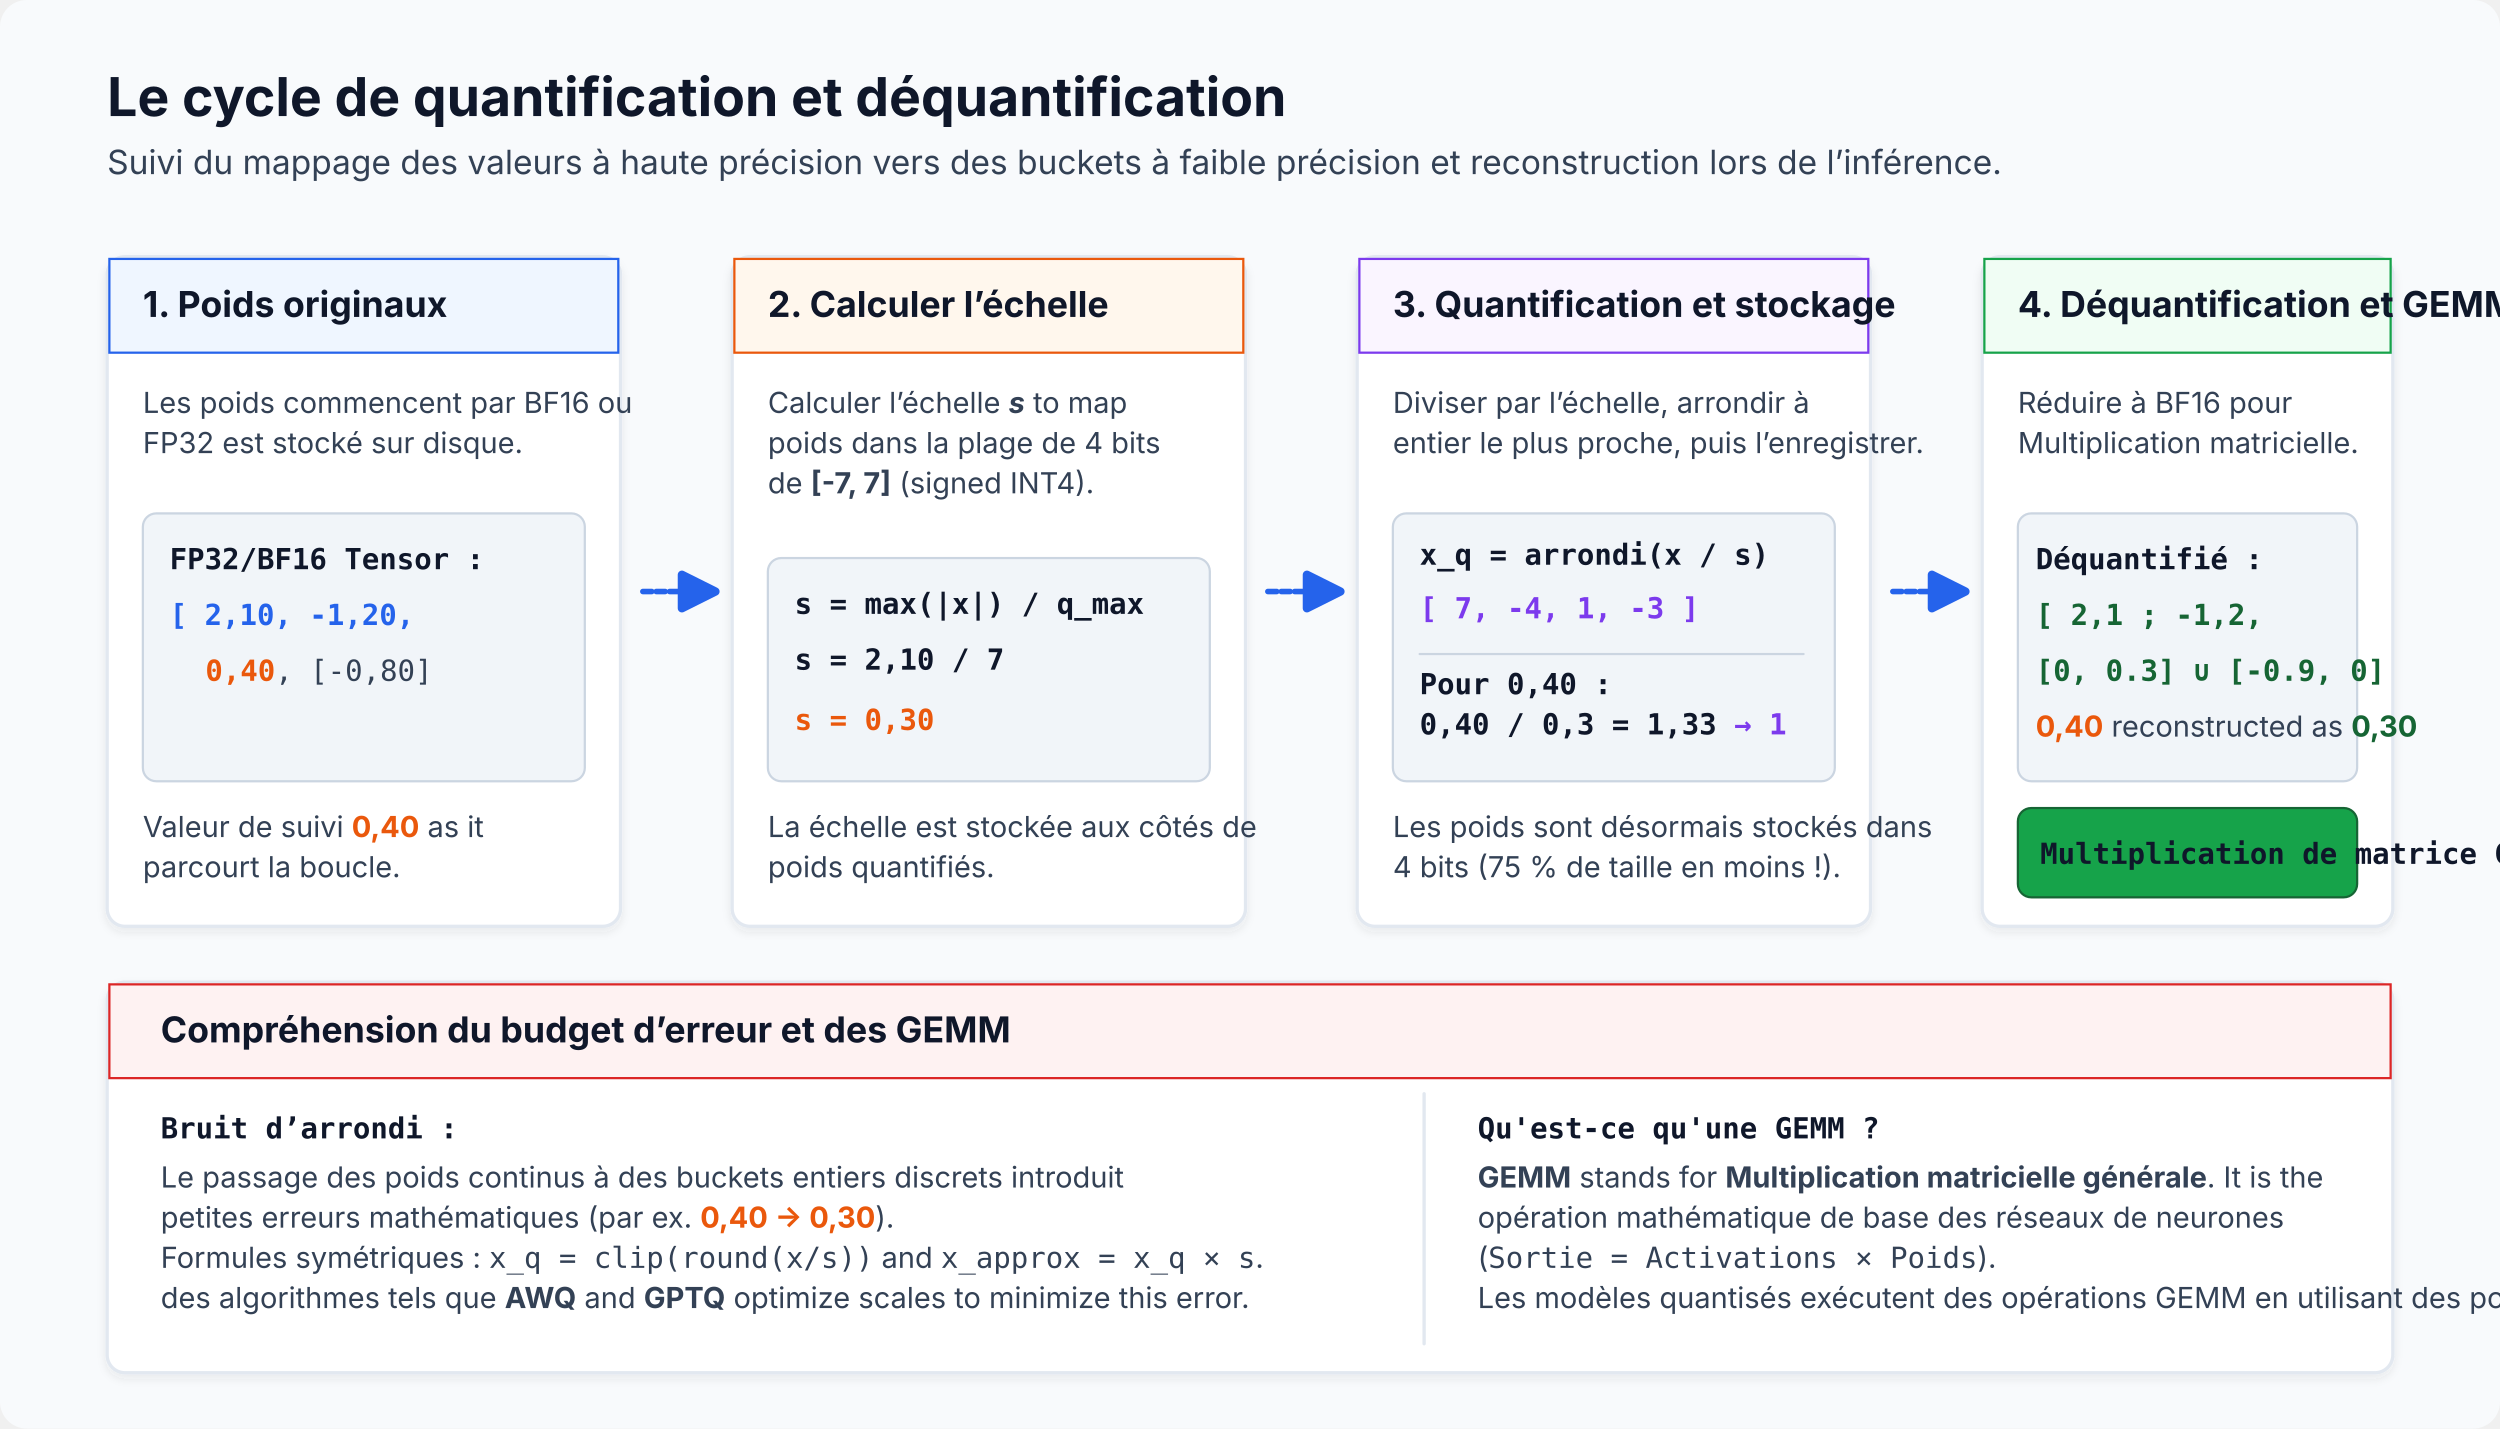
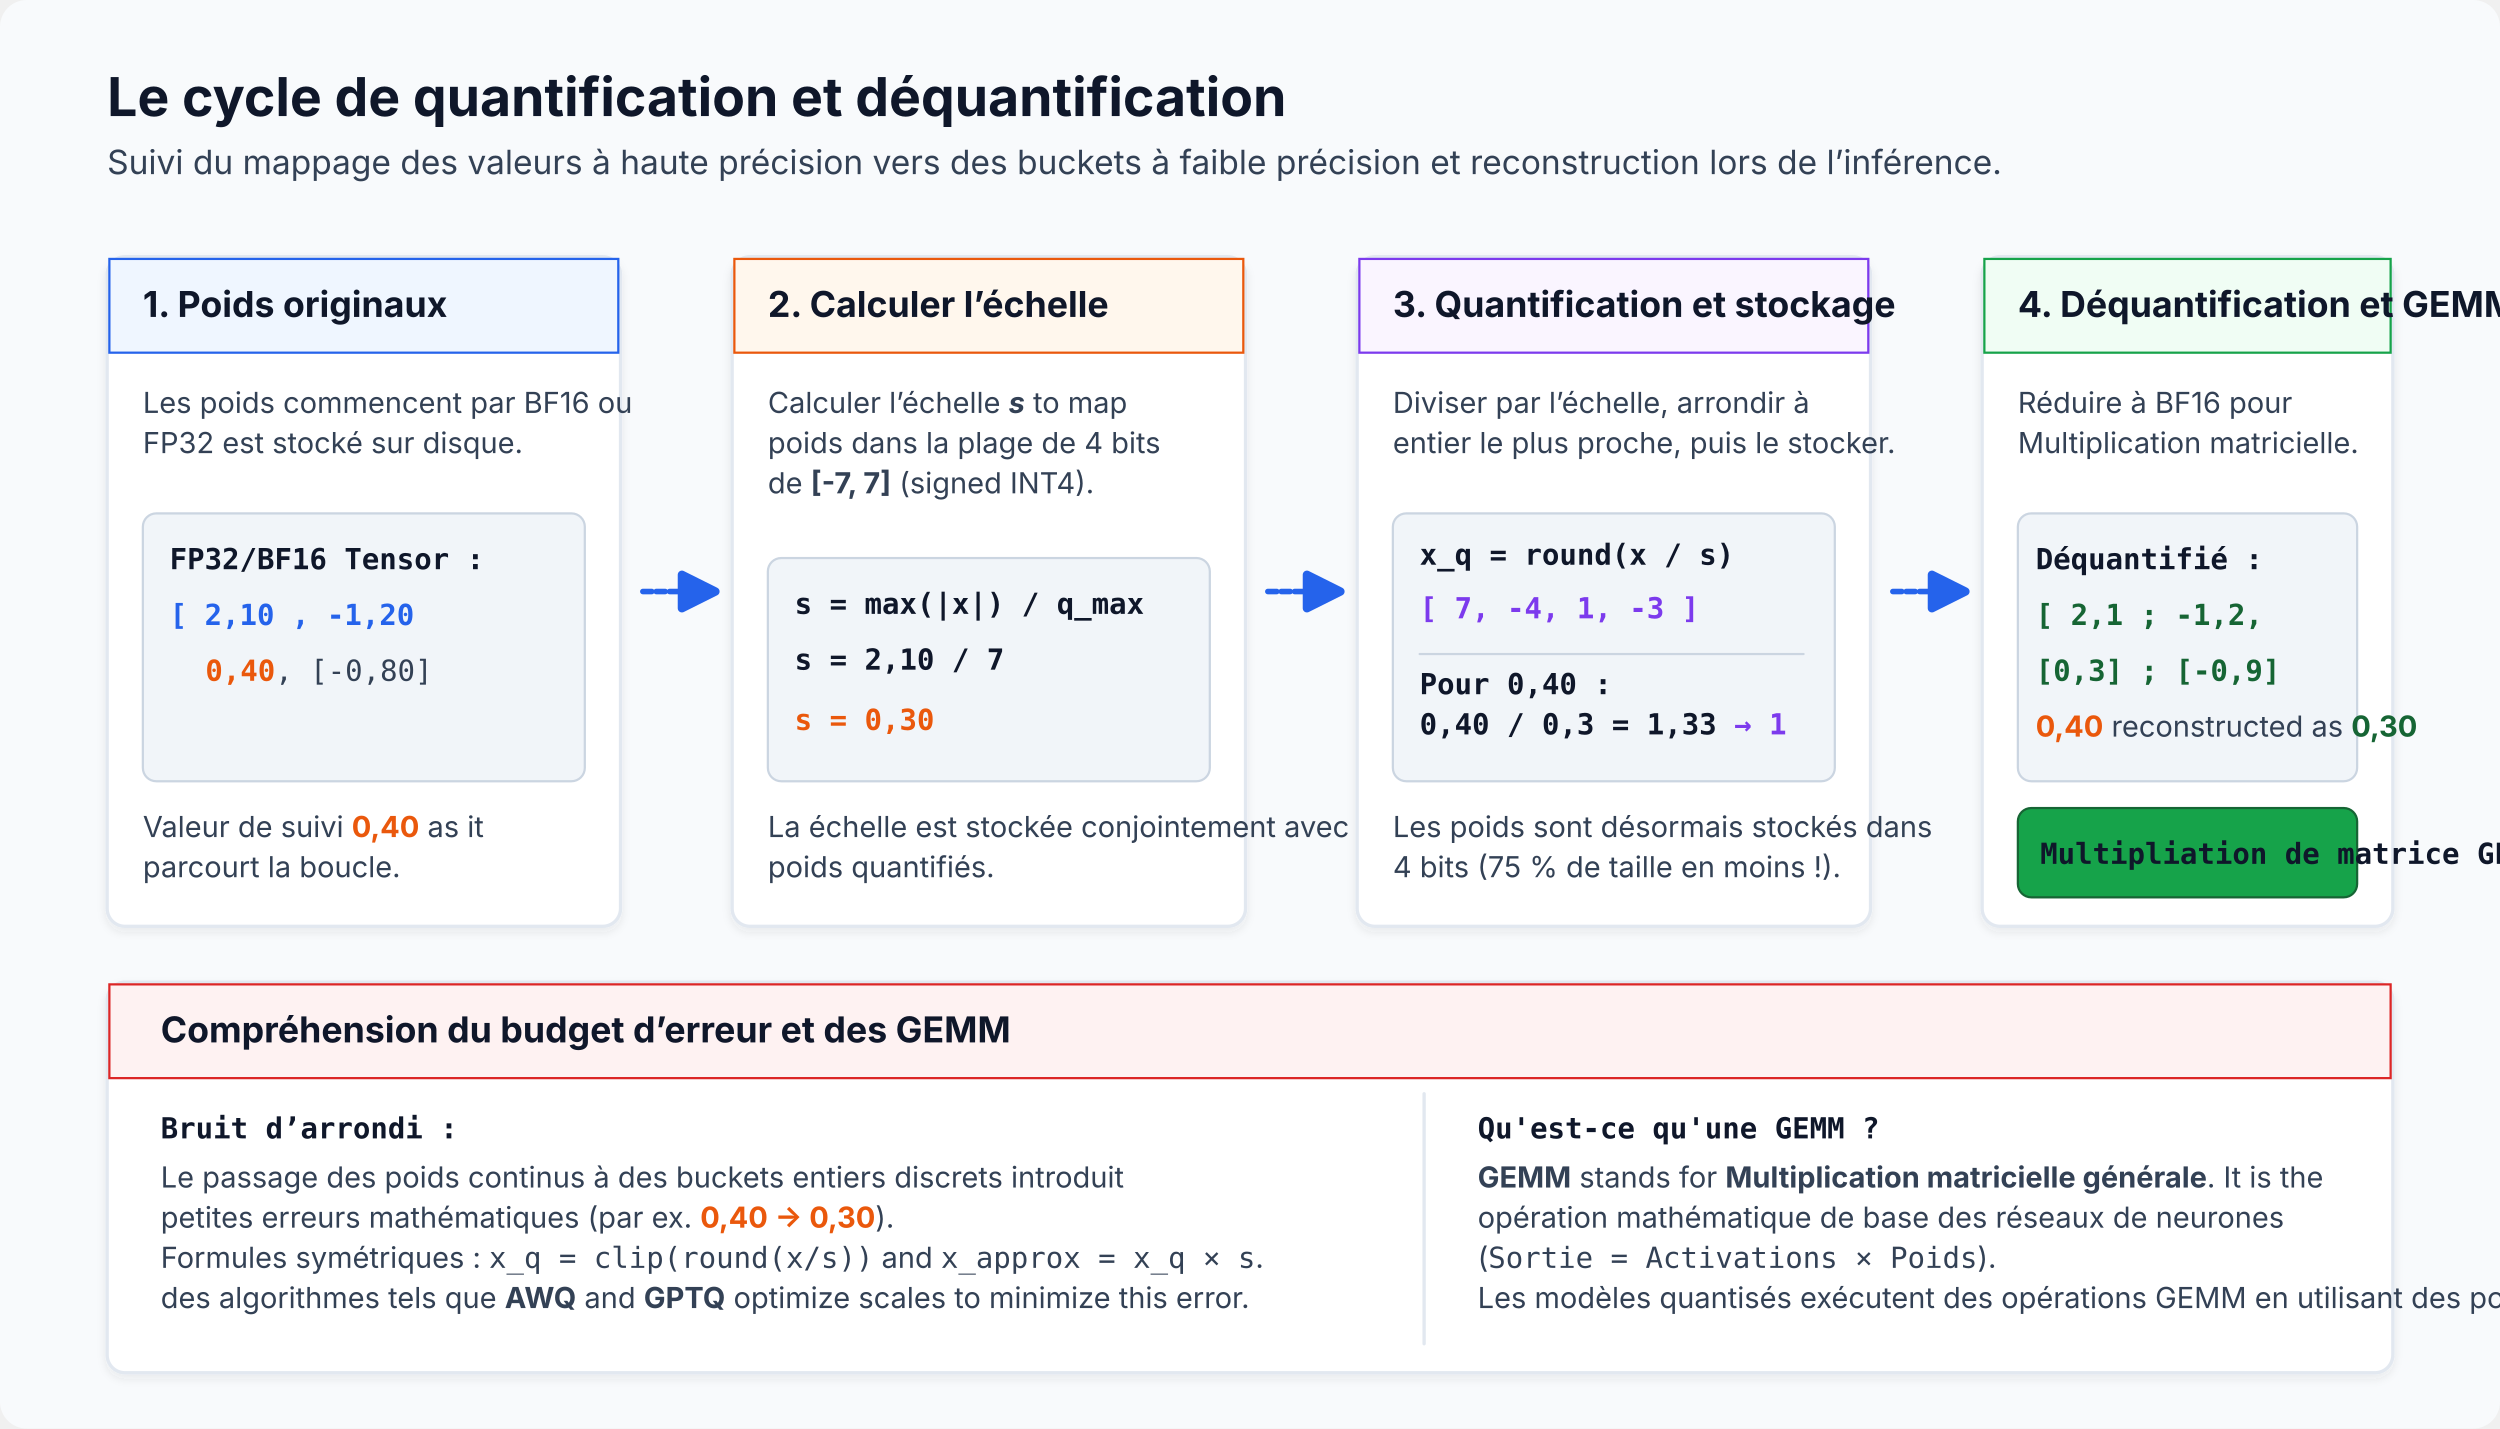
<svg xmlns="http://www.w3.org/2000/svg" width="1120" height="640" viewBox="0 0 1120 640" role="img" aria-labelledby="title desc" data-visual-system="evidence-plate-v1" preserveAspectRatio="xMidYMid meet" shape-rendering="geometricPrecision" text-rendering="geometricPrecision" font-family="Inter, system-ui, sans-serif">
  <defs>
    <filter id="shadow" x="-10%" y="-10%" width="120%" height="120%">
      <feDropShadow dx="0" dy="2" stdDeviation="2" flood-color="#334155" flood-opacity="0.08" />
    </filter>
    <marker id="arrow" markerWidth="10" markerHeight="10" refX="6" refY="5" orient="auto">
      <path d="M1,2 L7,5 L1,8 Z" fill="#2563eb" stroke="#2563eb" stroke-width="1.5" stroke-linejoin="round" />
    </marker>
    <style>
      .bg { fill: #f8fafc; }
      .card { fill: #ffffff; stroke: #e2e8f0; stroke-width: 1.5; filter: url(#shadow); }
      .title { font-style: normal; font-weight: 700; font-size: 24px; font-family: Inter, system-ui, sans-serif; fill: #0f172a; }
      .subtitle { font-style: normal; font-weight: 400; font-size: 15px; font-family: Inter, system-ui, sans-serif; fill: #334155; }
      .label { font-style: normal; font-weight: 700; font-size: 16px; font-family: Inter, system-ui, sans-serif; fill: #0f172a; }
      .text { font-style: normal; font-weight: 400; font-size: 13px; font-family: Inter, system-ui, sans-serif; fill: #334155; }
      .code-bg { fill: #f1f5f9; stroke: #cbd5e1; stroke-width: 1; }
      .mono { font-style: normal; font-weight: 600; font-size: 13px; font-family: SFMono-Regular, Consolas, monospace; fill: #0f172a; }
      .mono-red { font-style: normal; font-weight: 700; font-size: 13px; font-family: SFMono-Regular, Consolas, monospace; fill: #dc2626; }
      .mono-blue { font-style: normal; font-weight: 700; font-size: 13px; font-family: SFMono-Regular, Consolas, monospace; fill: #2563eb; }
      .mono-green { font-style: normal; font-weight: 700; font-size: 13px; font-family: SFMono-Regular, Consolas, monospace; fill: #166534; }
      .mono-purple { font-style: normal; font-weight: 700; font-size: 13px; font-family: SFMono-Regular, Consolas, monospace; fill: #7c3aed; }
      .mono-orange { font-style: normal; font-weight: 700; font-size: 13px; font-family: SFMono-Regular, Consolas, monospace; fill: #ea580c; }
      .blue-header { fill: #eff6ff; stroke: #2563eb; stroke-width: 1; }
      .orange-header { fill: #fff7ed; stroke: #ea580c; stroke-width: 1; }
      .purple-header { fill: #faf5ff; stroke: #7c3aed; stroke-width: 1; }
      .green-header { fill: #f0fdf4; stroke: #16a34a; stroke-width: 1; }
      .red-header { fill: #fef2f2; stroke: #dc2626; stroke-width: 1; }
      .arrow { stroke: #2563eb; stroke-width: 2.5; fill: none; marker-end: url(#arrow); stroke-dasharray: 4 2; }
      .border-highlight { stroke: #2563eb; stroke-width: 2; }
    </style>
  </defs>
  <style data-visual-system="evidence-plate-v1">
    * { animation: none !important; }
    .anim-box, .bar, .bar-text, .seq-item, .t-box, .flow { opacity: 1 !important; transform: none !important; }
    path, line, polyline { stroke-linecap: round; stroke-linejoin: round; }
  </style>
  <rect class="bg" width="1120" height="640" rx="12" />
  <text class="title" y="52" x="48">Le cycle de quantification et déquantification</text>
  <text class="subtitle" y="78" x="48">Suivi du mappage des valeurs à haute précision vers des buckets à faible précision et reconstruction lors de l’inférence.</text>
  <g transform="translate(48 115)">
    <rect class="card" width="230" height="300" rx="8" />
    <rect class="blue-header" x="1" y="1" width="228" height="42" rx="7 7 0 0" />
    <text class="label" y="27" x="16">1. Poids originaux</text>
    <text class="text" y="70" x="16">Les poids commencent par BF16 ou</text>
    <text class="text" y="88" x="16">FP32 est stocké sur disque.</text>
    <rect class="code-bg" x="16" y="115" width="198" height="120" rx="6" />
    <text class="mono" y="140" x="28">FP32/BF16 Tensor :</text>
-     <text class="mono-blue" y="165" x="28">[ 2,10,  -1,20,</text>
+     <text class="mono-blue" y="165" x="28">[ 2,10  , -1,20</text>
    <text class="mono-orange" y="190" x="44">0,40<tspan fill="#334155" font-weight="normal">,  [-0,80]</tspan>
    </text>
    <text class="text" y="260" x="16">Valeur de suivi <tspan font-weight="bold" fill="#ea580c">0,40</tspan> as it</text>
    <text class="text" y="278" x="16">parcourt la boucle.</text>
  </g>
  <path class="arrow" d="M288 265 L318 265" />
  <g transform="translate(328 115)">
    <rect class="card" width="230" height="300" rx="8" />
    <rect class="orange-header" x="1" y="1" width="228" height="42" rx="7 7 0 0" />
    <text class="label" y="27" x="16">2. Calculer l’échelle</text>
    <text class="text" y="70" x="16">Calculer l’échelle <tspan font-style="italic" font-weight="bold">s</tspan> to map</text>
    <text class="text" y="88" x="16">poids dans la plage de 4 bits</text>
    <text class="text" y="106" x="16">de <tspan font-weight="bold">[-7, 7]</tspan> (signed INT4).</text>
    <rect class="code-bg" x="16" y="135" width="198" height="100" rx="6" />
    <text class="mono" y="160" x="28">s = max(|x|) / q_max</text>
    <text class="mono" y="185" x="28">s = 2,10 / 7</text>
    <text class="mono-orange" y="212" x="28">s = 0,30</text>
-     <text class="text" y="260" x="16">La échelle est stockée aux côtés de</text>
+     <text class="text" y="260" x="16">La échelle est stockée conjointement avec</text>
    <text class="text" y="278" x="16">poids quantifiés.</text>
  </g>
  <path class="arrow" d="M568 265 L598 265" />
  <g transform="translate(608 115)">
    <rect class="card" width="230" height="300" rx="8" />
    <rect class="purple-header" x="1" y="1" width="228" height="42" rx="7 7 0 0" />
    <text class="label" y="27" x="16">3. Quantification et stockage</text>
    <text class="text" y="70" x="16">Diviser par l’échelle, arrondir à</text>
-     <text class="text" y="88" x="16">entier le plus proche, puis l’enregistrer.</text>
+     <text class="text" y="88" x="16">entier le plus proche, puis le stocker.</text>
    <rect class="code-bg" x="16" y="115" width="198" height="120" rx="6" />
-     <text class="mono" y="138" x="28">x_q = arrondi(x / s)</text>
+     <text class="mono" y="138" x="28">x_q = round(x / s)</text>
    <text class="mono-purple" y="162" x="28">[ 7,  -4,  1,  -3 ]</text>
    <line x1="28" y1="178" x2="200" y2="178" stroke="#cbd5e1" stroke-width="1" />
    <text class="mono" y="196" x="28">Pour 0,40 :</text>
    <text class="mono" y="214" x="28">0,40 / 0,3 = 1,33 <tspan fill="#7c3aed" font-weight="bold">→ 1</tspan>
    </text>
    <text class="text" y="260" x="16">Les poids sont désormais stockés dans</text>
    <text class="text" y="278" x="16">4 bits (75 % de taille en moins !).</text>
  </g>
  <path class="arrow" d="M848 265 L878 265" />
  <g transform="translate(888 115)">
    <rect class="card" width="184" height="300" rx="8" />
    <rect class="green-header" x="1" y="1" width="182" height="42" rx="7 7 0 0" />
    <text class="label" y="27" x="16">4. Déquantification et GEMM</text>
    <text class="text" y="70" x="16">Réduire à BF16 pour</text>
    <text class="text" y="88" x="16">Multiplication matricielle.</text>
    <rect class="code-bg" x="16" y="115" width="152" height="120" rx="6" />
    <text class="mono" y="140" x="24">Déquantifié :</text>
    <text class="mono-green" y="165" x="24">[ 2,1 ; -1,2, </text>
-     <text class="mono-green" y="190" x="24">  [0, 0.3] ∪ [-0.9, 0]</text>
+     <text class="mono-green" y="190" x="24">  [0,3] ; [-0,9]</text>
    <text class="text" y="215" x="24">
      <tspan font-weight="bold" fill="#ea580c">0,40</tspan> reconstructed as <tspan font-weight="bold" fill="#166534">0,30</tspan>
    </text>
    <rect x="16" y="247" width="152" height="40" rx="6" fill="#16a34a" stroke="#166534" stroke-width="1" />
-     <text class="mono" y="272" fill="#ffffff" x="26">Multiplication de matrice GEMM</text>
+     <text class="mono" y="272" fill="#ffffff" x="26">Multipliation de matrice GEMM</text>
  </g>
  <g transform="translate(48 440)">
    <rect class="card" width="1024" height="175" rx="8" />
    <rect class="red-header" x="1" y="1" width="1022" height="42" rx="7 7 0 0" />
    <text class="label" y="27" x="24">Compréhension du budget d’erreur et des GEMM</text>
    <text class="mono" y="70" x="24">Bruit d’arrondi :</text>
    <text class="text" y="92" x="24">Le passage des poids continus à des buckets entiers discrets introduit</text>
    <text class="text" y="110" x="24">petites erreurs mathématiques (par ex. <tspan fill="#ea580c" font-weight="bold">0,40 → 0,30</tspan>).</text>
    <text class="text" y="128" x="24">Formules symétriques : <tspan font-family="SFMono-Regular, Consolas, monospace">x_q = clip(round(x/s))</tspan> and <tspan font-family="SFMono-Regular, Consolas, monospace">x_approx = x_q × s</tspan>.</text>
    <text class="text" y="146" x="24">des algorithmes tels que <tspan font-weight="bold">AWQ</tspan> and <tspan font-weight="bold">GPTQ</tspan> optimize scales to minimize this error.</text>
    <line x1="590" y1="50" x2="590" y2="162" stroke="#e2e8f0" stroke-width="1.5" />
    <text class="mono" y="70" x="614">Qu'est-ce qu'une GEMM ?</text>
    <text class="text" y="92" x="614">
      <tspan font-weight="bold">GEMM</tspan> stands for <tspan font-weight="bold">Multiplication matricielle générale</tspan>. It is the</text>
    <text class="text" y="110" x="614">opération mathématique de base des réseaux de neurones</text>
    <text class="text" y="128" x="614">(<tspan font-family="SFMono-Regular, Consolas, monospace">Sortie = Activations × Poids</tspan>).</text>
    <text class="text" y="146" x="614">Les modèles quantisés exécutent des opérations GEMM en utilisant des poids déquantisés en temps réel.</text>
  </g>
</svg>
